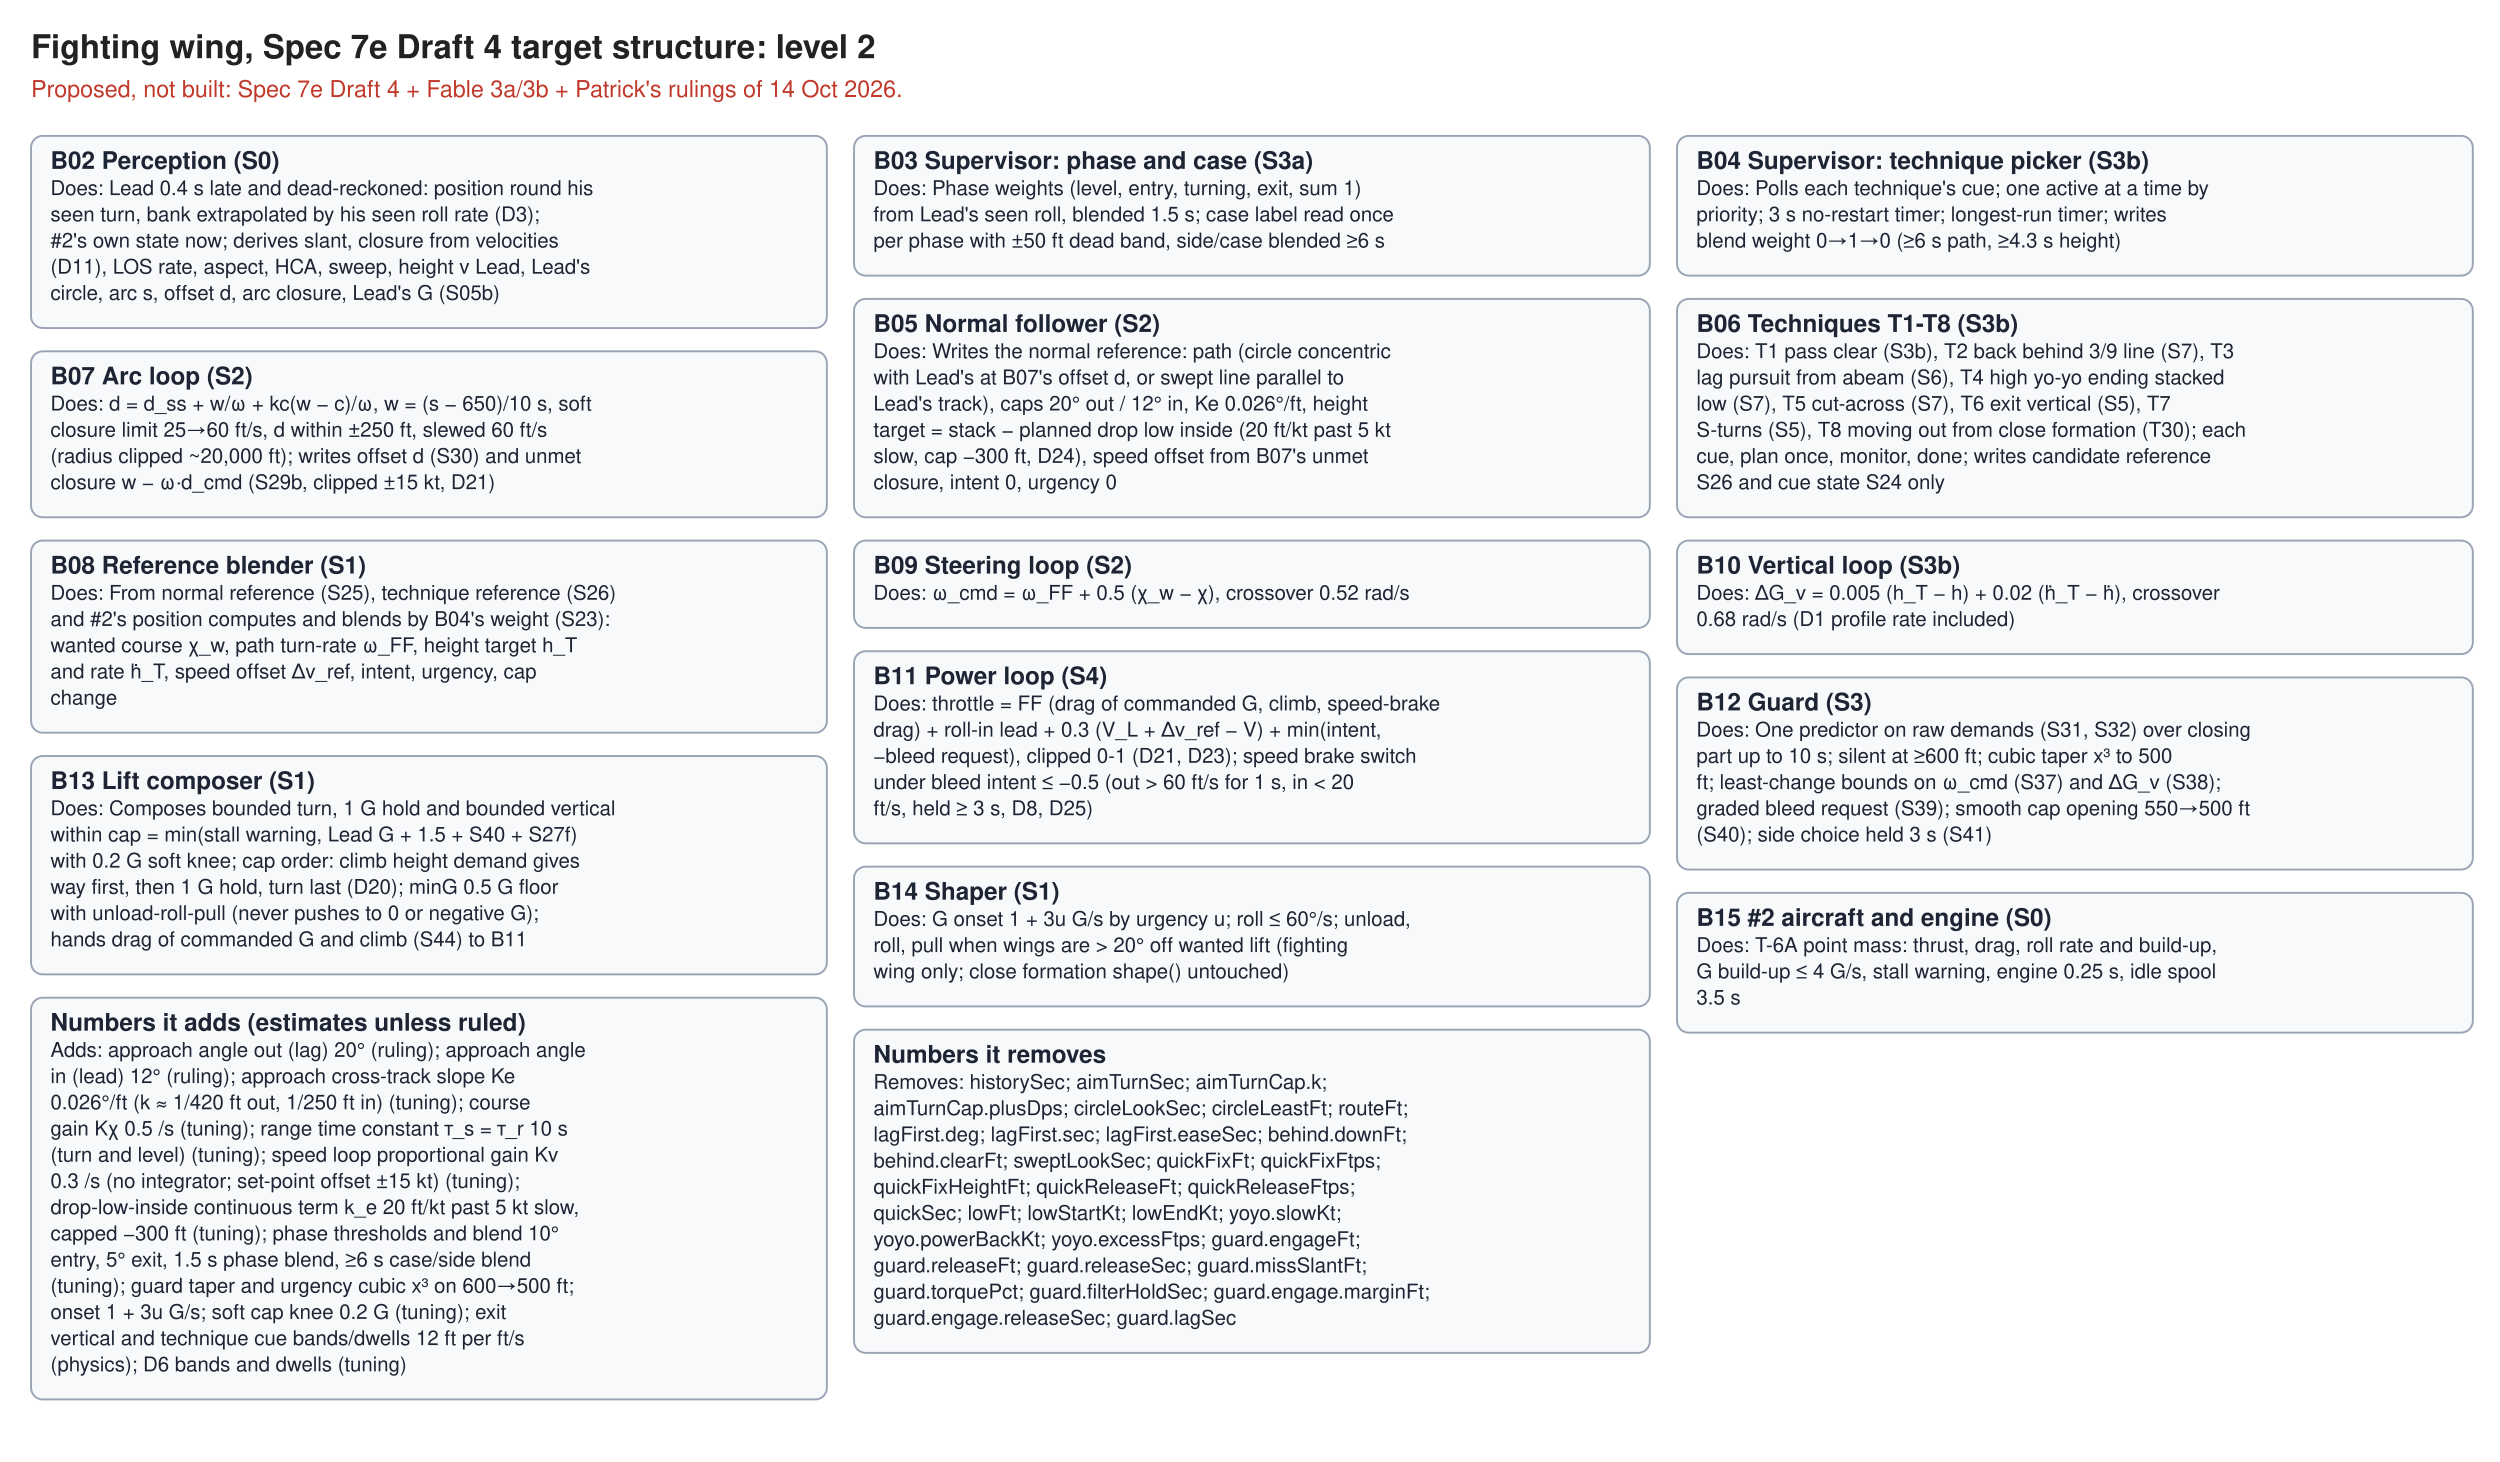
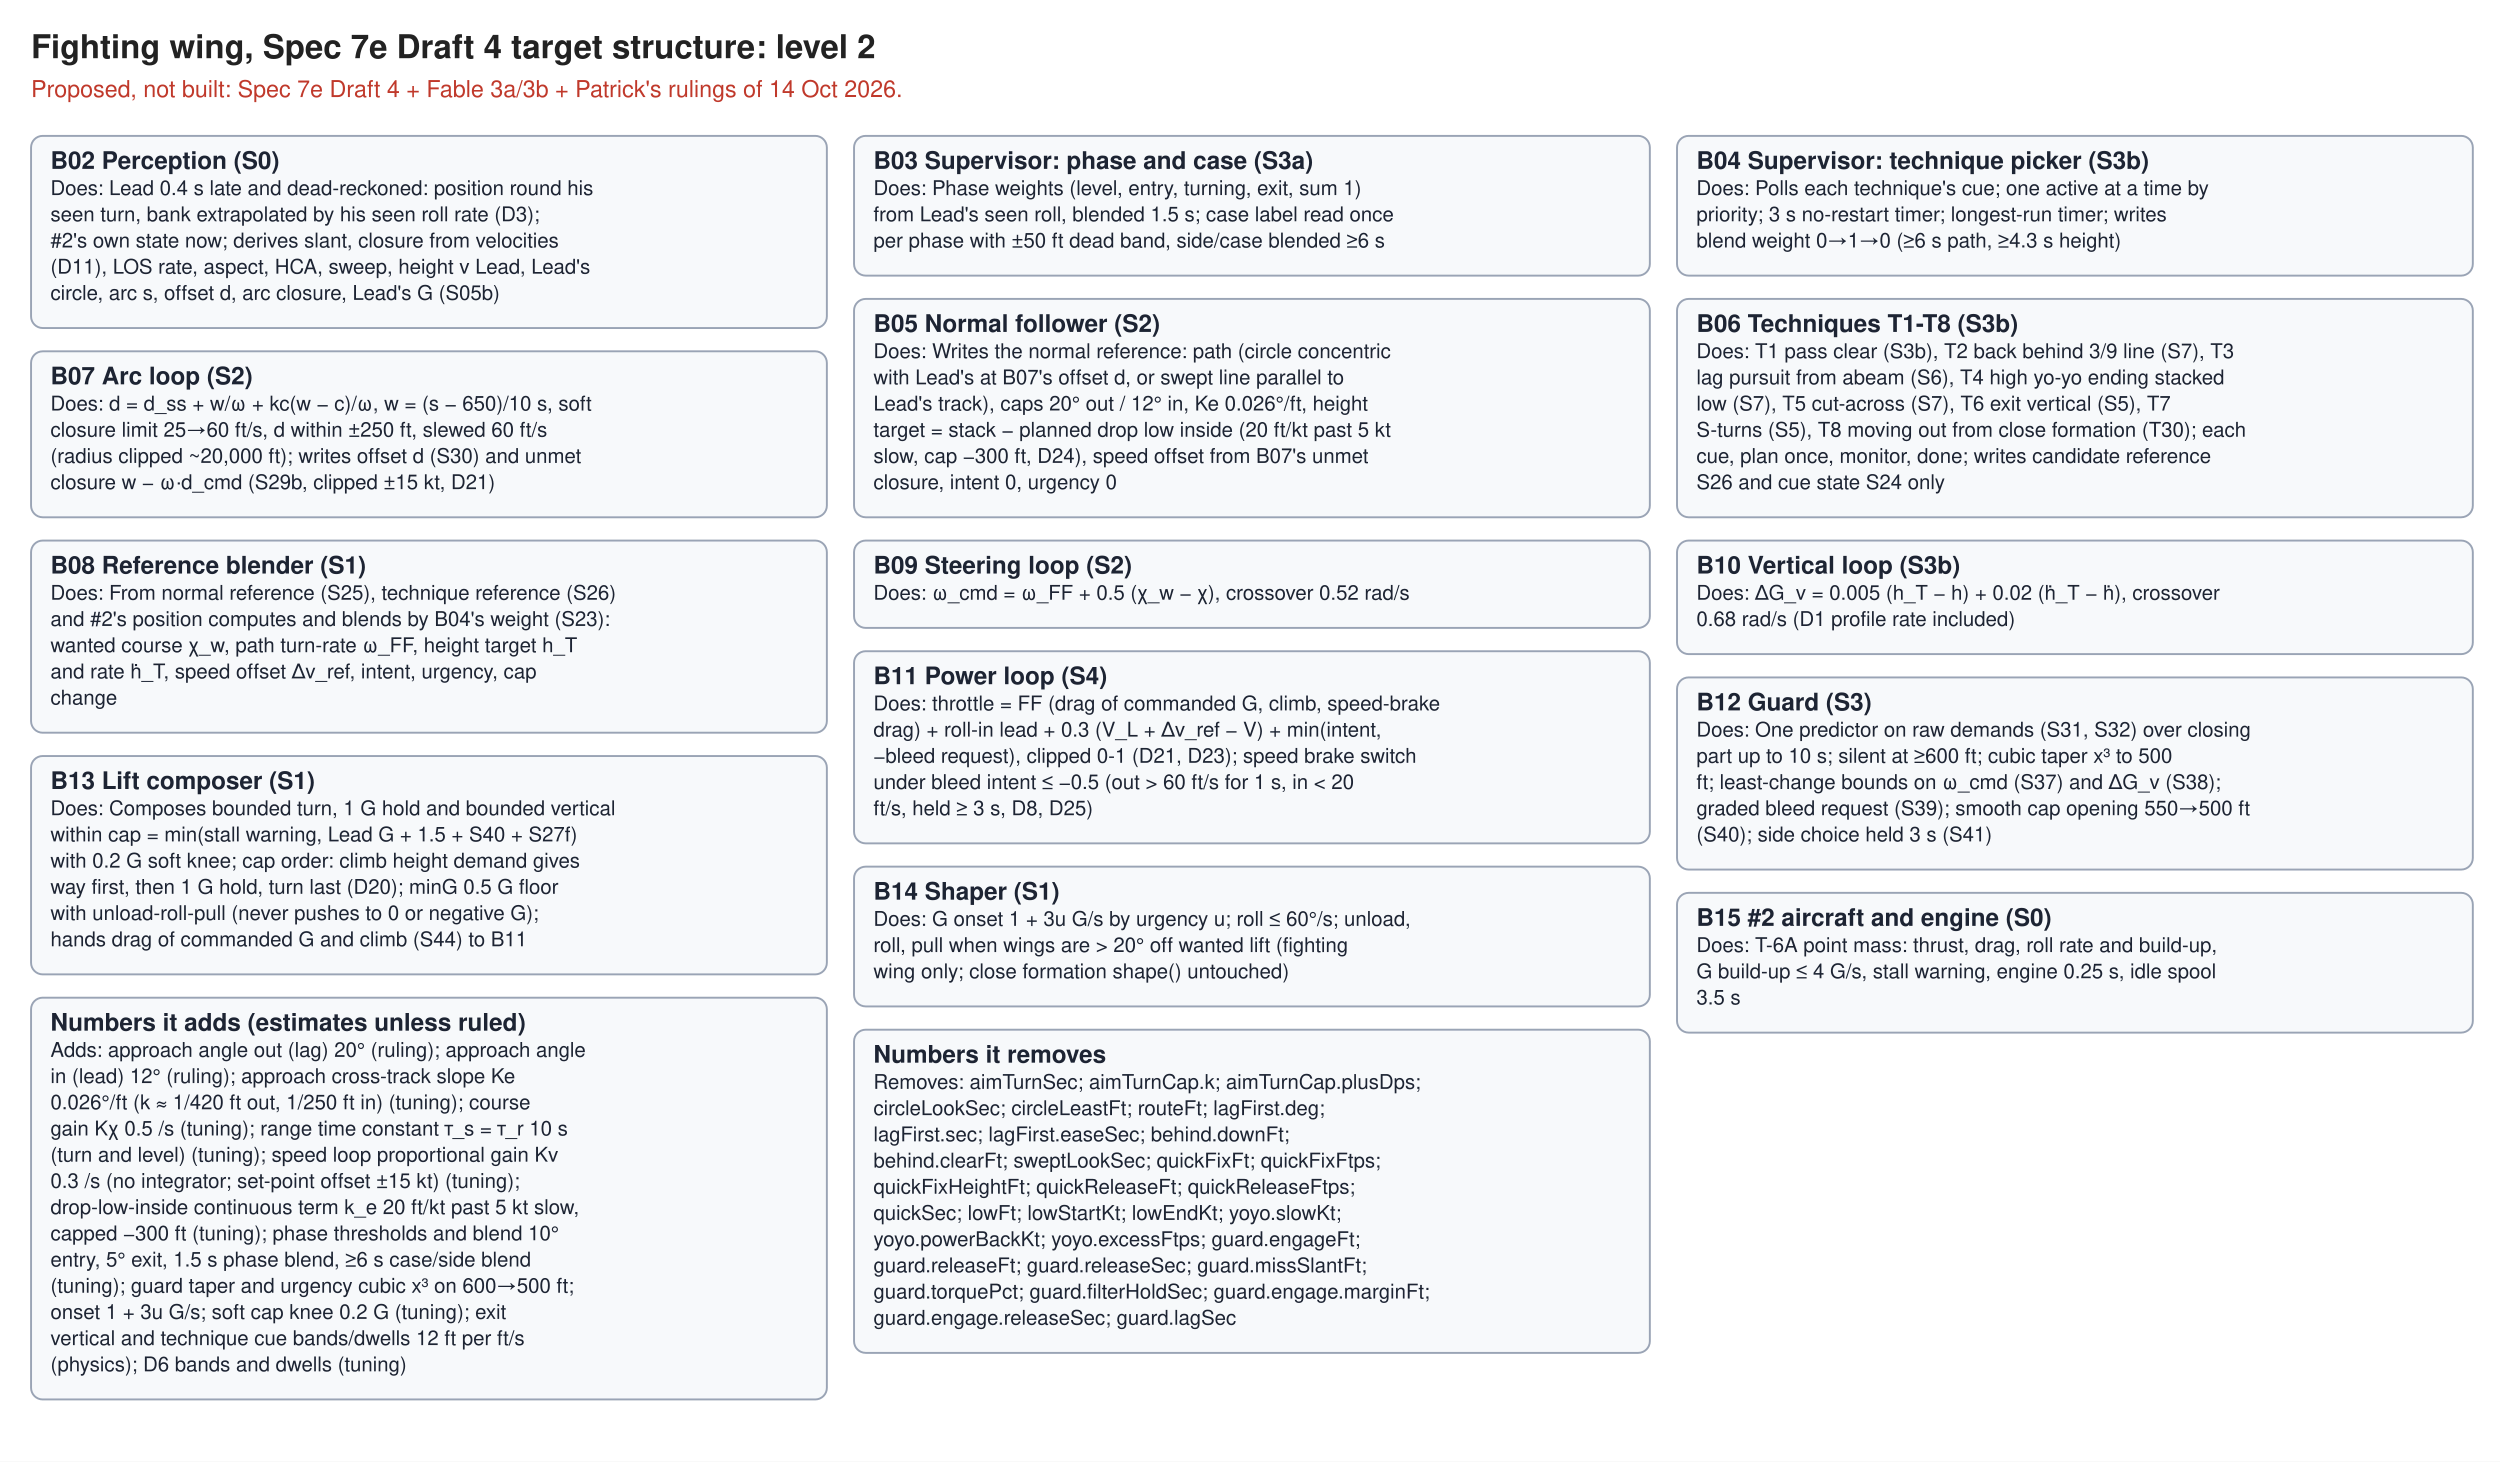
<svg xmlns="http://www.w3.org/2000/svg" viewBox="0 0 1288 753" width="1288" height="753" font-family="Helvetica, Arial, sans-serif">
  <rect width="100%" height="100%" fill="#ffffff" />
  <text x="16" y="30" font-size="17" font-weight="bold" fill="#222">Fighting wing, Spec 7e Draft 4 target structure: level 2</text>
  <text x="16" y="50" font-size="12" fill="#c0392b">Proposed, not built: Spec 7e Draft 4 + Fable 3a/3b + Patrick's rulings of 14 Oct 2026.</text>
  <rect x="16" y="70" width="410" height="99" rx="6" fill="#f7f9fb" stroke="#9aa4b5" />
  <text x="26" y="87" font-size="12.5" font-weight="bold" fill="#1d2433">B02 Perception (S0)</text>
  <text x="26" y="100.5" font-size="10.5" fill="#1d2433">Does: Lead 0.4 s late and dead-reckoned: position round his</text>
  <text x="26" y="114" font-size="10.5" fill="#1d2433">seen turn, bank extrapolated by his seen roll rate (D3);</text>
  <text x="26" y="127.5" font-size="10.5" fill="#1d2433">#2's own state now; derives slant, closure from velocities</text>
  <text x="26" y="141" font-size="10.5" fill="#1d2433">(D11), LOS rate, aspect, HCA, sweep, height v Lead, Lead's</text>
  <text x="26" y="154.5" font-size="10.5" fill="#1d2433">circle, arc s, offset d, arc closure, Lead's G (S05b)</text>
  <rect x="440" y="70" width="410" height="72" rx="6" fill="#f7f9fb" stroke="#9aa4b5" />
  <text x="450" y="87" font-size="12.5" font-weight="bold" fill="#1d2433">B03 Supervisor: phase and case (S3a)</text>
  <text x="450" y="100.5" font-size="10.5" fill="#1d2433">Does: Phase weights (level, entry, turning, exit, sum 1)</text>
  <text x="450" y="114" font-size="10.5" fill="#1d2433">from Lead's seen roll, blended 1.5 s; case label read once</text>
  <text x="450" y="127.5" font-size="10.5" fill="#1d2433">per phase with ±50 ft dead band, side/case blended ≥6 s</text>
  <rect x="864" y="70" width="410" height="72" rx="6" fill="#f7f9fb" stroke="#9aa4b5" />
  <text x="874" y="87" font-size="12.5" font-weight="bold" fill="#1d2433">B04 Supervisor: technique picker (S3b)</text>
  <text x="874" y="100.5" font-size="10.5" fill="#1d2433">Does: Polls each technique's cue; one active at a time by</text>
  <text x="874" y="114" font-size="10.5" fill="#1d2433">priority; 3 s no-restart timer; longest-run timer; writes</text>
  <text x="874" y="127.5" font-size="10.5" fill="#1d2433">blend weight 0→1→0 (≥6 s path, ≥4.3 s height)</text>
  <rect x="440" y="154" width="410" height="112.5" rx="6" fill="#f7f9fb" stroke="#9aa4b5" />
  <text x="450" y="171" font-size="12.5" font-weight="bold" fill="#1d2433">B05 Normal follower (S2)</text>
  <text x="450" y="184.5" font-size="10.5" fill="#1d2433">Does: Writes the normal reference: path (circle concentric</text>
  <text x="450" y="198" font-size="10.5" fill="#1d2433">with Lead's at B07's offset d, or swept line parallel to</text>
  <text x="450" y="211.5" font-size="10.5" fill="#1d2433">Lead's track), caps 20° out / 12° in, Ke 0.026°/ft, height</text>
  <text x="450" y="225" font-size="10.5" fill="#1d2433">target = stack − planned drop low inside (20 ft/kt past 5 kt</text>
  <text x="450" y="238.5" font-size="10.5" fill="#1d2433">slow, cap −300 ft, D24), speed offset from B07's unmet</text>
  <text x="450" y="252" font-size="10.5" fill="#1d2433">closure, intent 0, urgency 0</text>
  <rect x="864" y="154" width="410" height="112.5" rx="6" fill="#f7f9fb" stroke="#9aa4b5" />
  <text x="874" y="171" font-size="12.5" font-weight="bold" fill="#1d2433">B06 Techniques T1-T8 (S3b)</text>
  <text x="874" y="184.5" font-size="10.5" fill="#1d2433">Does: T1 pass clear (S3b), T2 back behind 3/9 line (S7), T3</text>
  <text x="874" y="198" font-size="10.5" fill="#1d2433">lag pursuit from abeam (S6), T4 high yo-yo ending stacked</text>
  <text x="874" y="211.5" font-size="10.5" fill="#1d2433">low (S7), T5 cut-across (S7), T6 exit vertical (S5), T7</text>
  <text x="874" y="225" font-size="10.5" fill="#1d2433">S-turns (S5), T8 moving out from close formation (T30); each</text>
  <text x="874" y="238.5" font-size="10.5" fill="#1d2433">cue, plan once, monitor, done; writes candidate reference</text>
  <text x="874" y="252" font-size="10.5" fill="#1d2433">S26 and cue state S24 only</text>
  <rect x="16" y="181" width="410" height="85.5" rx="6" fill="#f7f9fb" stroke="#9aa4b5" />
  <text x="26" y="198" font-size="12.5" font-weight="bold" fill="#1d2433">B07 Arc loop (S2)</text>
  <text x="26" y="211.5" font-size="10.5" fill="#1d2433">Does: d = d_ss + w/ω + kc(w − c)/ω, w = (s − 650)/10 s, soft</text>
  <text x="26" y="225" font-size="10.5" fill="#1d2433">closure limit 25→60 ft/s, d within ±250 ft, slewed 60 ft/s</text>
  <text x="26" y="238.5" font-size="10.5" fill="#1d2433">(radius clipped ~20,000 ft); writes offset d (S30) and unmet</text>
  <text x="26" y="252" font-size="10.5" fill="#1d2433">closure w − ω·d_cmd (S29b, clipped ±15 kt, D21)</text>
  <rect x="16" y="278.5" width="410" height="99" rx="6" fill="#f7f9fb" stroke="#9aa4b5" />
  <text x="26" y="295.5" font-size="12.5" font-weight="bold" fill="#1d2433">B08 Reference blender (S1)</text>
  <text x="26" y="309" font-size="10.5" fill="#1d2433">Does: From normal reference (S25), technique reference (S26)</text>
  <text x="26" y="322.5" font-size="10.5" fill="#1d2433">and #2's position computes and blends by B04's weight (S23):</text>
  <text x="26" y="336" font-size="10.5" fill="#1d2433">wanted course χ_w, path turn-rate ω_FF, height target h_T</text>
  <text x="26" y="349.5" font-size="10.5" fill="#1d2433">and rate ḣ_T, speed offset Δv_ref, intent, urgency, cap</text>
  <text x="26" y="363" font-size="10.5" fill="#1d2433">change</text>
  <rect x="440" y="278.5" width="410" height="45" rx="6" fill="#f7f9fb" stroke="#9aa4b5" />
  <text x="450" y="295.5" font-size="12.5" font-weight="bold" fill="#1d2433">B09 Steering loop (S2)</text>
  <text x="450" y="309" font-size="10.5" fill="#1d2433">Does: ω_cmd = ω_FF + 0.5 (χ_w − χ), crossover 0.52 rad/s</text>
  <rect x="864" y="278.5" width="410" height="58.5" rx="6" fill="#f7f9fb" stroke="#9aa4b5" />
  <text x="874" y="295.5" font-size="12.5" font-weight="bold" fill="#1d2433">B10 Vertical loop (S3b)</text>
  <text x="874" y="309" font-size="10.5" fill="#1d2433">Does: ΔG_v = 0.005 (h_T − h) + 0.02 (ḣ_T − ḣ), crossover</text>
  <text x="874" y="322.5" font-size="10.5" fill="#1d2433">0.68 rad/s (D1 profile rate included)</text>
  <rect x="440" y="335.5" width="410" height="99" rx="6" fill="#f7f9fb" stroke="#9aa4b5" />
  <text x="450" y="352.5" font-size="12.5" font-weight="bold" fill="#1d2433">B11 Power loop (S4)</text>
  <text x="450" y="366" font-size="10.5" fill="#1d2433">Does: throttle = FF (drag of commanded G, climb, speed-brake</text>
  <text x="450" y="379.5" font-size="10.5" fill="#1d2433">drag) + roll-in lead + 0.3 (V_L + Δv_ref − V) + min(intent,</text>
  <text x="450" y="393" font-size="10.5" fill="#1d2433">−bleed request), clipped 0-1 (D21, D23); speed brake switch</text>
  <text x="450" y="406.5" font-size="10.5" fill="#1d2433">under bleed intent ≤ −0.5 (out &gt; 60 ft/s for 1 s, in &lt; 20</text>
  <text x="450" y="420" font-size="10.5" fill="#1d2433">ft/s, held ≥ 3 s, D8, D25)</text>
  <rect x="864" y="349" width="410" height="99" rx="6" fill="#f7f9fb" stroke="#9aa4b5" />
  <text x="874" y="366" font-size="12.5" font-weight="bold" fill="#1d2433">B12 Guard (S3)</text>
  <text x="874" y="379.5" font-size="10.5" fill="#1d2433">Does: One predictor on raw demands (S31, S32) over closing</text>
  <text x="874" y="393" font-size="10.5" fill="#1d2433">part up to 10 s; silent at ≥600 ft; cubic taper x³ to 500</text>
  <text x="874" y="406.5" font-size="10.5" fill="#1d2433">ft; least-change bounds on ω_cmd (S37) and ΔG_v (S38);</text>
  <text x="874" y="420" font-size="10.5" fill="#1d2433">graded bleed request (S39); smooth cap opening 550→500 ft</text>
  <text x="874" y="433.5" font-size="10.5" fill="#1d2433">(S40); side choice held 3 s (S41)</text>
  <rect x="16" y="389.5" width="410" height="112.5" rx="6" fill="#f7f9fb" stroke="#9aa4b5" />
  <text x="26" y="406.5" font-size="12.5" font-weight="bold" fill="#1d2433">B13 Lift composer (S1)</text>
  <text x="26" y="420" font-size="10.5" fill="#1d2433">Does: Composes bounded turn, 1 G hold and bounded vertical</text>
  <text x="26" y="433.5" font-size="10.5" fill="#1d2433">within cap = min(stall warning, Lead G + 1.5 + S40 + S27f)</text>
  <text x="26" y="447" font-size="10.5" fill="#1d2433">with 0.2 G soft knee; cap order: climb height demand gives</text>
  <text x="26" y="460.5" font-size="10.5" fill="#1d2433">way first, then 1 G hold, turn last (D20); minG 0.5 G floor</text>
  <text x="26" y="474" font-size="10.5" fill="#1d2433">with unload-roll-pull (never pushes to 0 or negative G);</text>
  <text x="26" y="487.5" font-size="10.5" fill="#1d2433">hands drag of commanded G and climb (S44) to B11</text>
  <rect x="440" y="446.5" width="410" height="72" rx="6" fill="#f7f9fb" stroke="#9aa4b5" />
  <text x="450" y="463.5" font-size="12.5" font-weight="bold" fill="#1d2433">B14 Shaper (S1)</text>
  <text x="450" y="477" font-size="10.5" fill="#1d2433">Does: G onset 1 + 3u G/s by urgency u; roll ≤ 60°/s; unload,</text>
  <text x="450" y="490.5" font-size="10.5" fill="#1d2433">roll, pull when wings are &gt; 20° off wanted lift (fighting</text>
  <text x="450" y="504" font-size="10.5" fill="#1d2433">wing only; close formation shape() untouched)</text>
  <rect x="864" y="460" width="410" height="72" rx="6" fill="#f7f9fb" stroke="#9aa4b5" />
  <text x="874" y="477" font-size="12.5" font-weight="bold" fill="#1d2433">B15 #2 aircraft and engine (S0)</text>
  <text x="874" y="490.5" font-size="10.5" fill="#1d2433">Does: T-6A point mass: thrust, drag, roll rate and build-up,</text>
  <text x="874" y="504" font-size="10.5" fill="#1d2433">G build-up ≤ 4 G/s, stall warning, engine 0.25 s, idle spool</text>
  <text x="874" y="517.5" font-size="10.5" fill="#1d2433">3.5 s</text>
  <rect x="16" y="514" width="410" height="207" rx="6" fill="#f7f9fb" stroke="#9aa4b5" />
  <text x="26" y="531" font-size="12.5" font-weight="bold" fill="#1d2433">Numbers it adds (estimates unless ruled)</text>
  <text x="26" y="544.5" font-size="10.5" fill="#1d2433">Adds: approach angle out (lag) 20° (ruling); approach angle</text>
  <text x="26" y="558" font-size="10.5" fill="#1d2433">in (lead) 12° (ruling); approach cross-track slope Ke</text>
  <text x="26" y="571.5" font-size="10.5" fill="#1d2433">0.026°/ft (k ≈ 1/420 ft out, 1/250 ft in) (tuning); course</text>
  <text x="26" y="585" font-size="10.5" fill="#1d2433">gain Kχ 0.5 /s (tuning); range time constant τ_s = τ_r 10 s</text>
  <text x="26" y="598.5" font-size="10.5" fill="#1d2433">(turn and level) (tuning); speed loop proportional gain Kv</text>
  <text x="26" y="612" font-size="10.5" fill="#1d2433">0.3 /s (no integrator; set-point offset ±15 kt) (tuning);</text>
  <text x="26" y="625.5" font-size="10.5" fill="#1d2433">drop-low-inside continuous term k_e 20 ft/kt past 5 kt slow,</text>
  <text x="26" y="639" font-size="10.5" fill="#1d2433">capped −300 ft (tuning); phase thresholds and blend 10°</text>
  <text x="26" y="652.5" font-size="10.5" fill="#1d2433">entry, 5° exit, 1.5 s phase blend, ≥6 s case/side blend</text>
  <text x="26" y="666" font-size="10.5" fill="#1d2433">(tuning); guard taper and urgency cubic x³ on 600→500 ft;</text>
  <text x="26" y="679.5" font-size="10.5" fill="#1d2433">onset 1 + 3u G/s; soft cap knee 0.2 G (tuning); exit</text>
  <text x="26" y="693" font-size="10.5" fill="#1d2433">vertical and technique cue bands/dwells 12 ft per ft/s</text>
  <text x="26" y="706.5" font-size="10.5" fill="#1d2433">(physics); D6 bands and dwells (tuning)</text>
  <rect x="440" y="530.5" width="410" height="166.5" rx="6" fill="#f7f9fb" stroke="#9aa4b5" />
  <text x="450" y="547.5" font-size="12.5" font-weight="bold" fill="#1d2433">Numbers it removes</text>
-   <text x="450" y="561" font-size="10.5" fill="#1d2433">Removes: historySec; aimTurnSec; aimTurnCap.k;</text>
-   <text x="450" y="574.5" font-size="10.5" fill="#1d2433">aimTurnCap.plusDps; circleLookSec; circleLeastFt; routeFt;</text>
-   <text x="450" y="588" font-size="10.5" fill="#1d2433">lagFirst.deg; lagFirst.sec; lagFirst.easeSec; behind.downFt;</text>
+   <text x="450" y="561" font-size="10.5" fill="#1d2433">Removes: aimTurnSec; aimTurnCap.k; aimTurnCap.plusDps;</text>
+   <text x="450" y="574.5" font-size="10.5" fill="#1d2433">circleLookSec; circleLeastFt; routeFt; lagFirst.deg;</text>
+   <text x="450" y="588" font-size="10.5" fill="#1d2433">lagFirst.sec; lagFirst.easeSec; behind.downFt;</text>
  <text x="450" y="601.5" font-size="10.5" fill="#1d2433">behind.clearFt; sweptLookSec; quickFixFt; quickFixFtps;</text>
  <text x="450" y="615" font-size="10.5" fill="#1d2433">quickFixHeightFt; quickReleaseFt; quickReleaseFtps;</text>
  <text x="450" y="628.5" font-size="10.5" fill="#1d2433">quickSec; lowFt; lowStartKt; lowEndKt; yoyo.slowKt;</text>
  <text x="450" y="642" font-size="10.5" fill="#1d2433">yoyo.powerBackKt; yoyo.excessFtps; guard.engageFt;</text>
  <text x="450" y="655.5" font-size="10.5" fill="#1d2433">guard.releaseFt; guard.releaseSec; guard.missSlantFt;</text>
  <text x="450" y="669" font-size="10.5" fill="#1d2433">guard.torquePct; guard.filterHoldSec; guard.engage.marginFt;</text>
  <text x="450" y="682.5" font-size="10.5" fill="#1d2433">guard.engage.releaseSec; guard.lagSec</text>
</svg>
